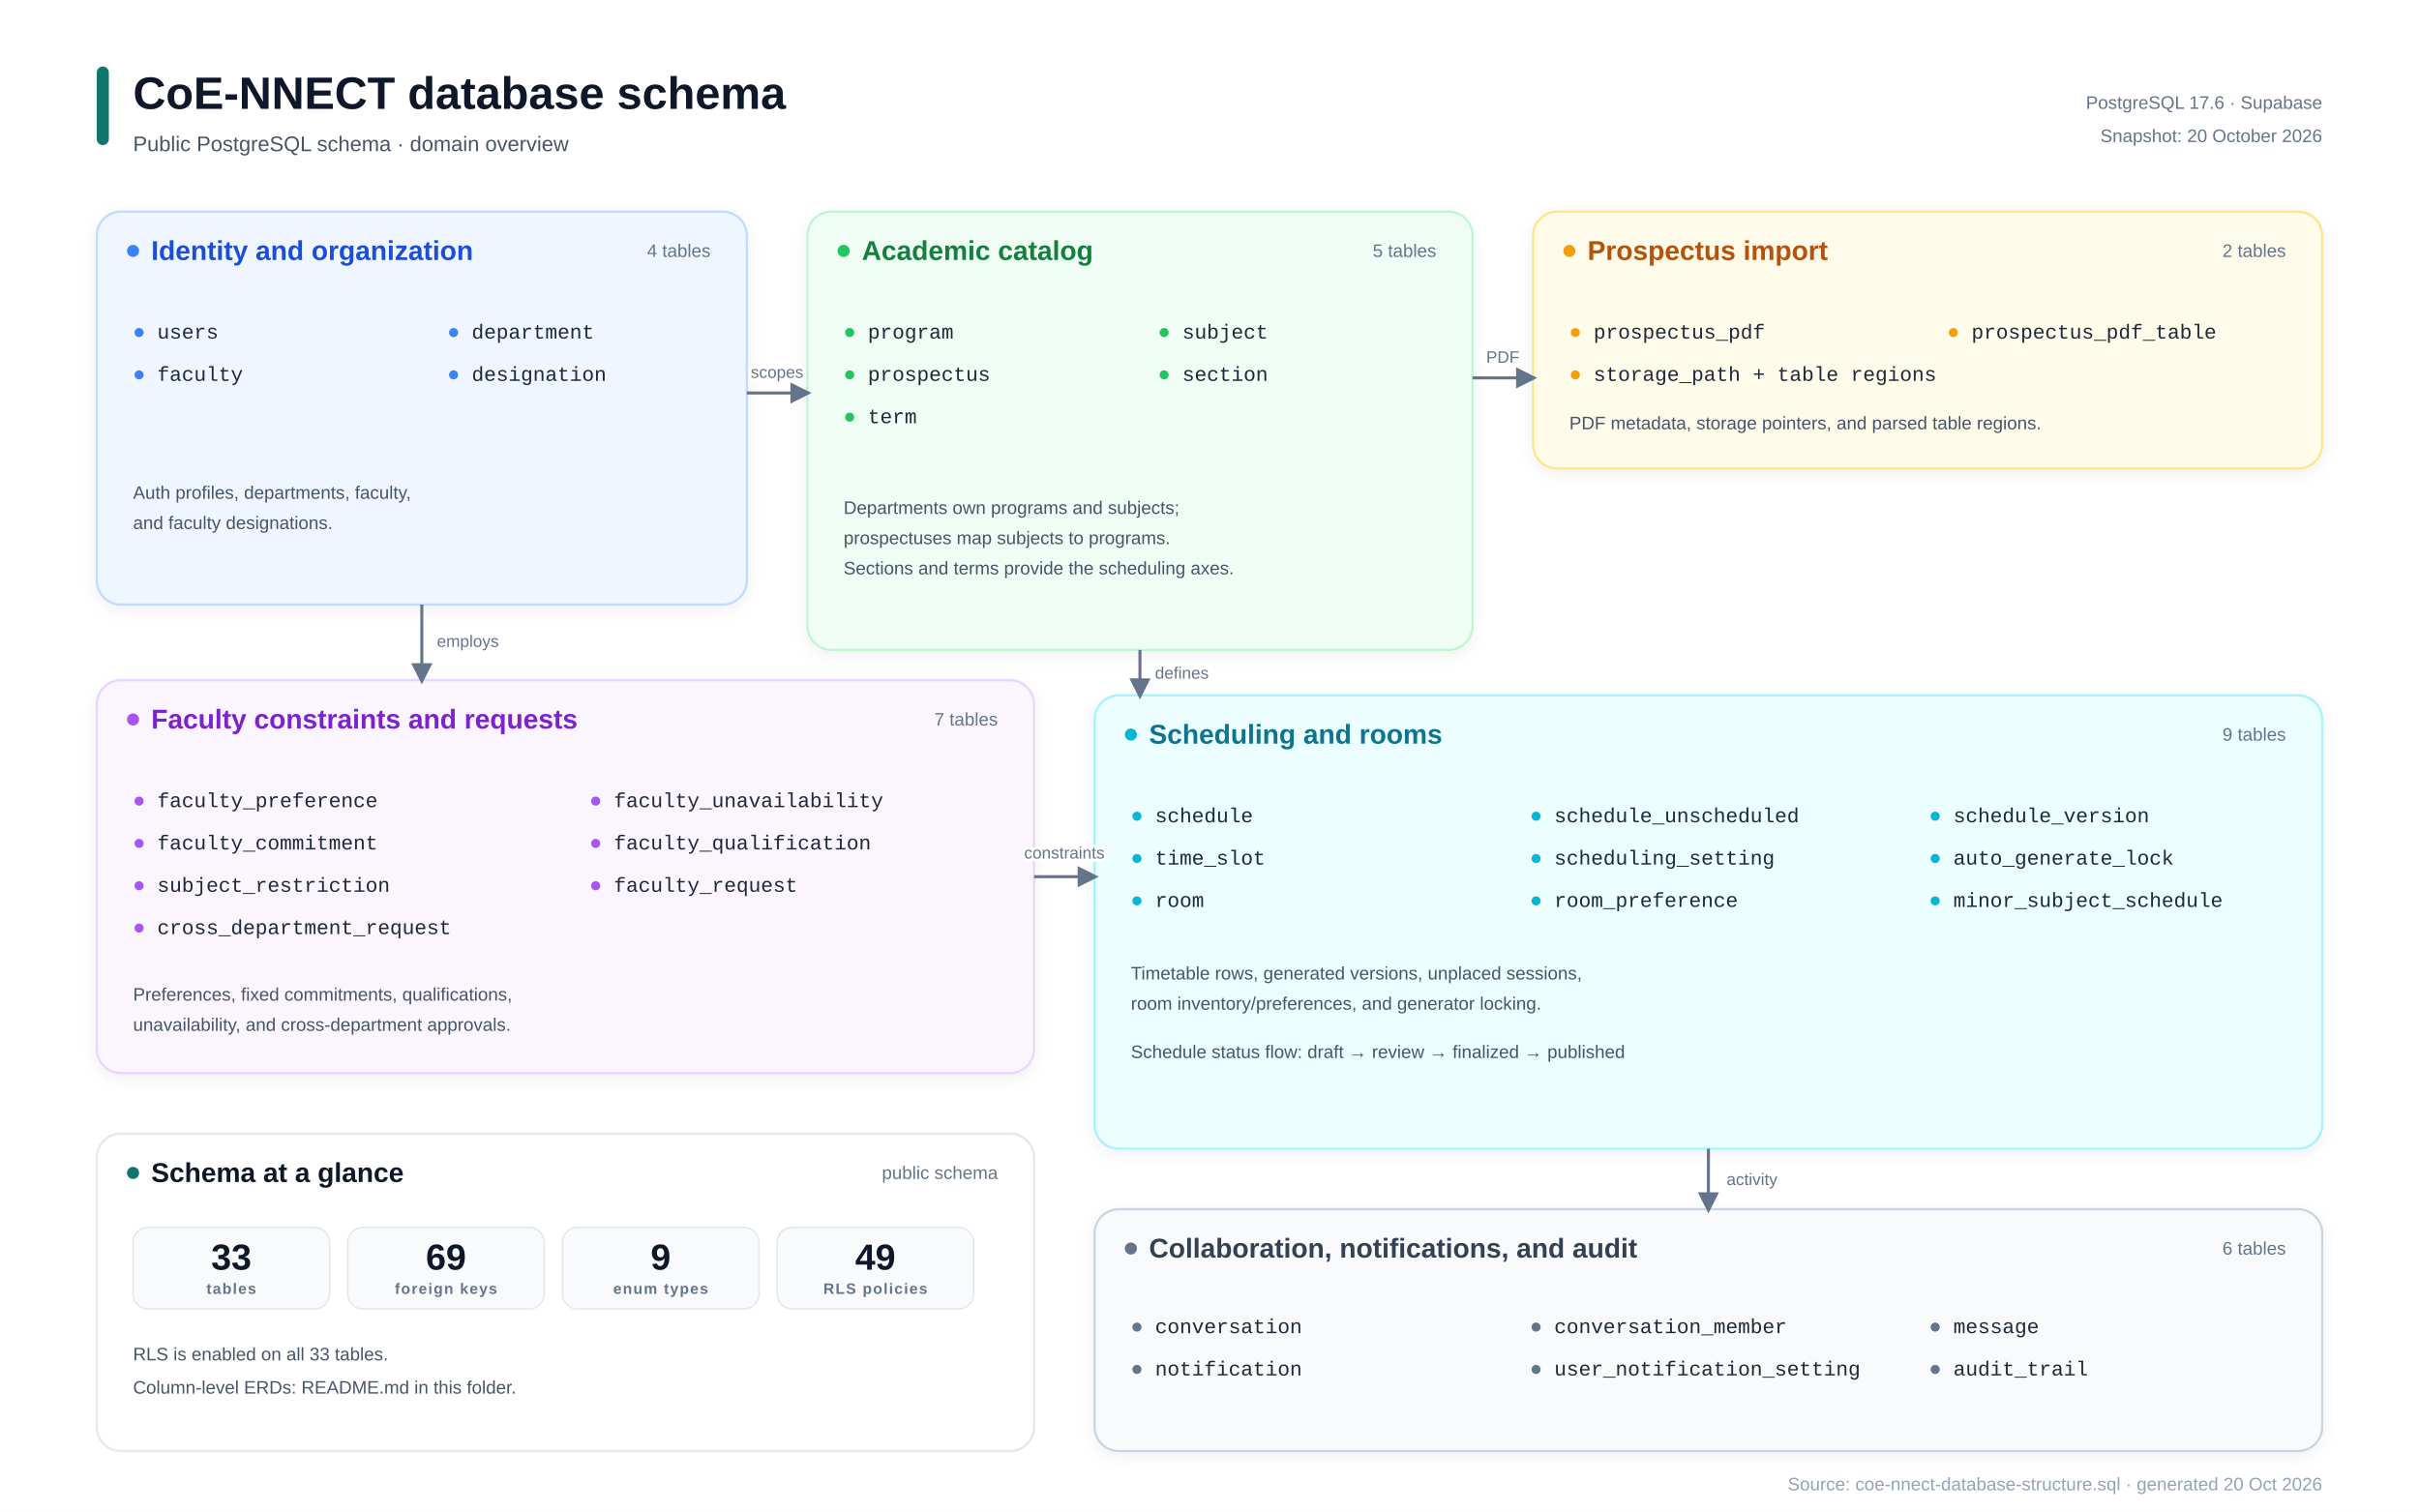
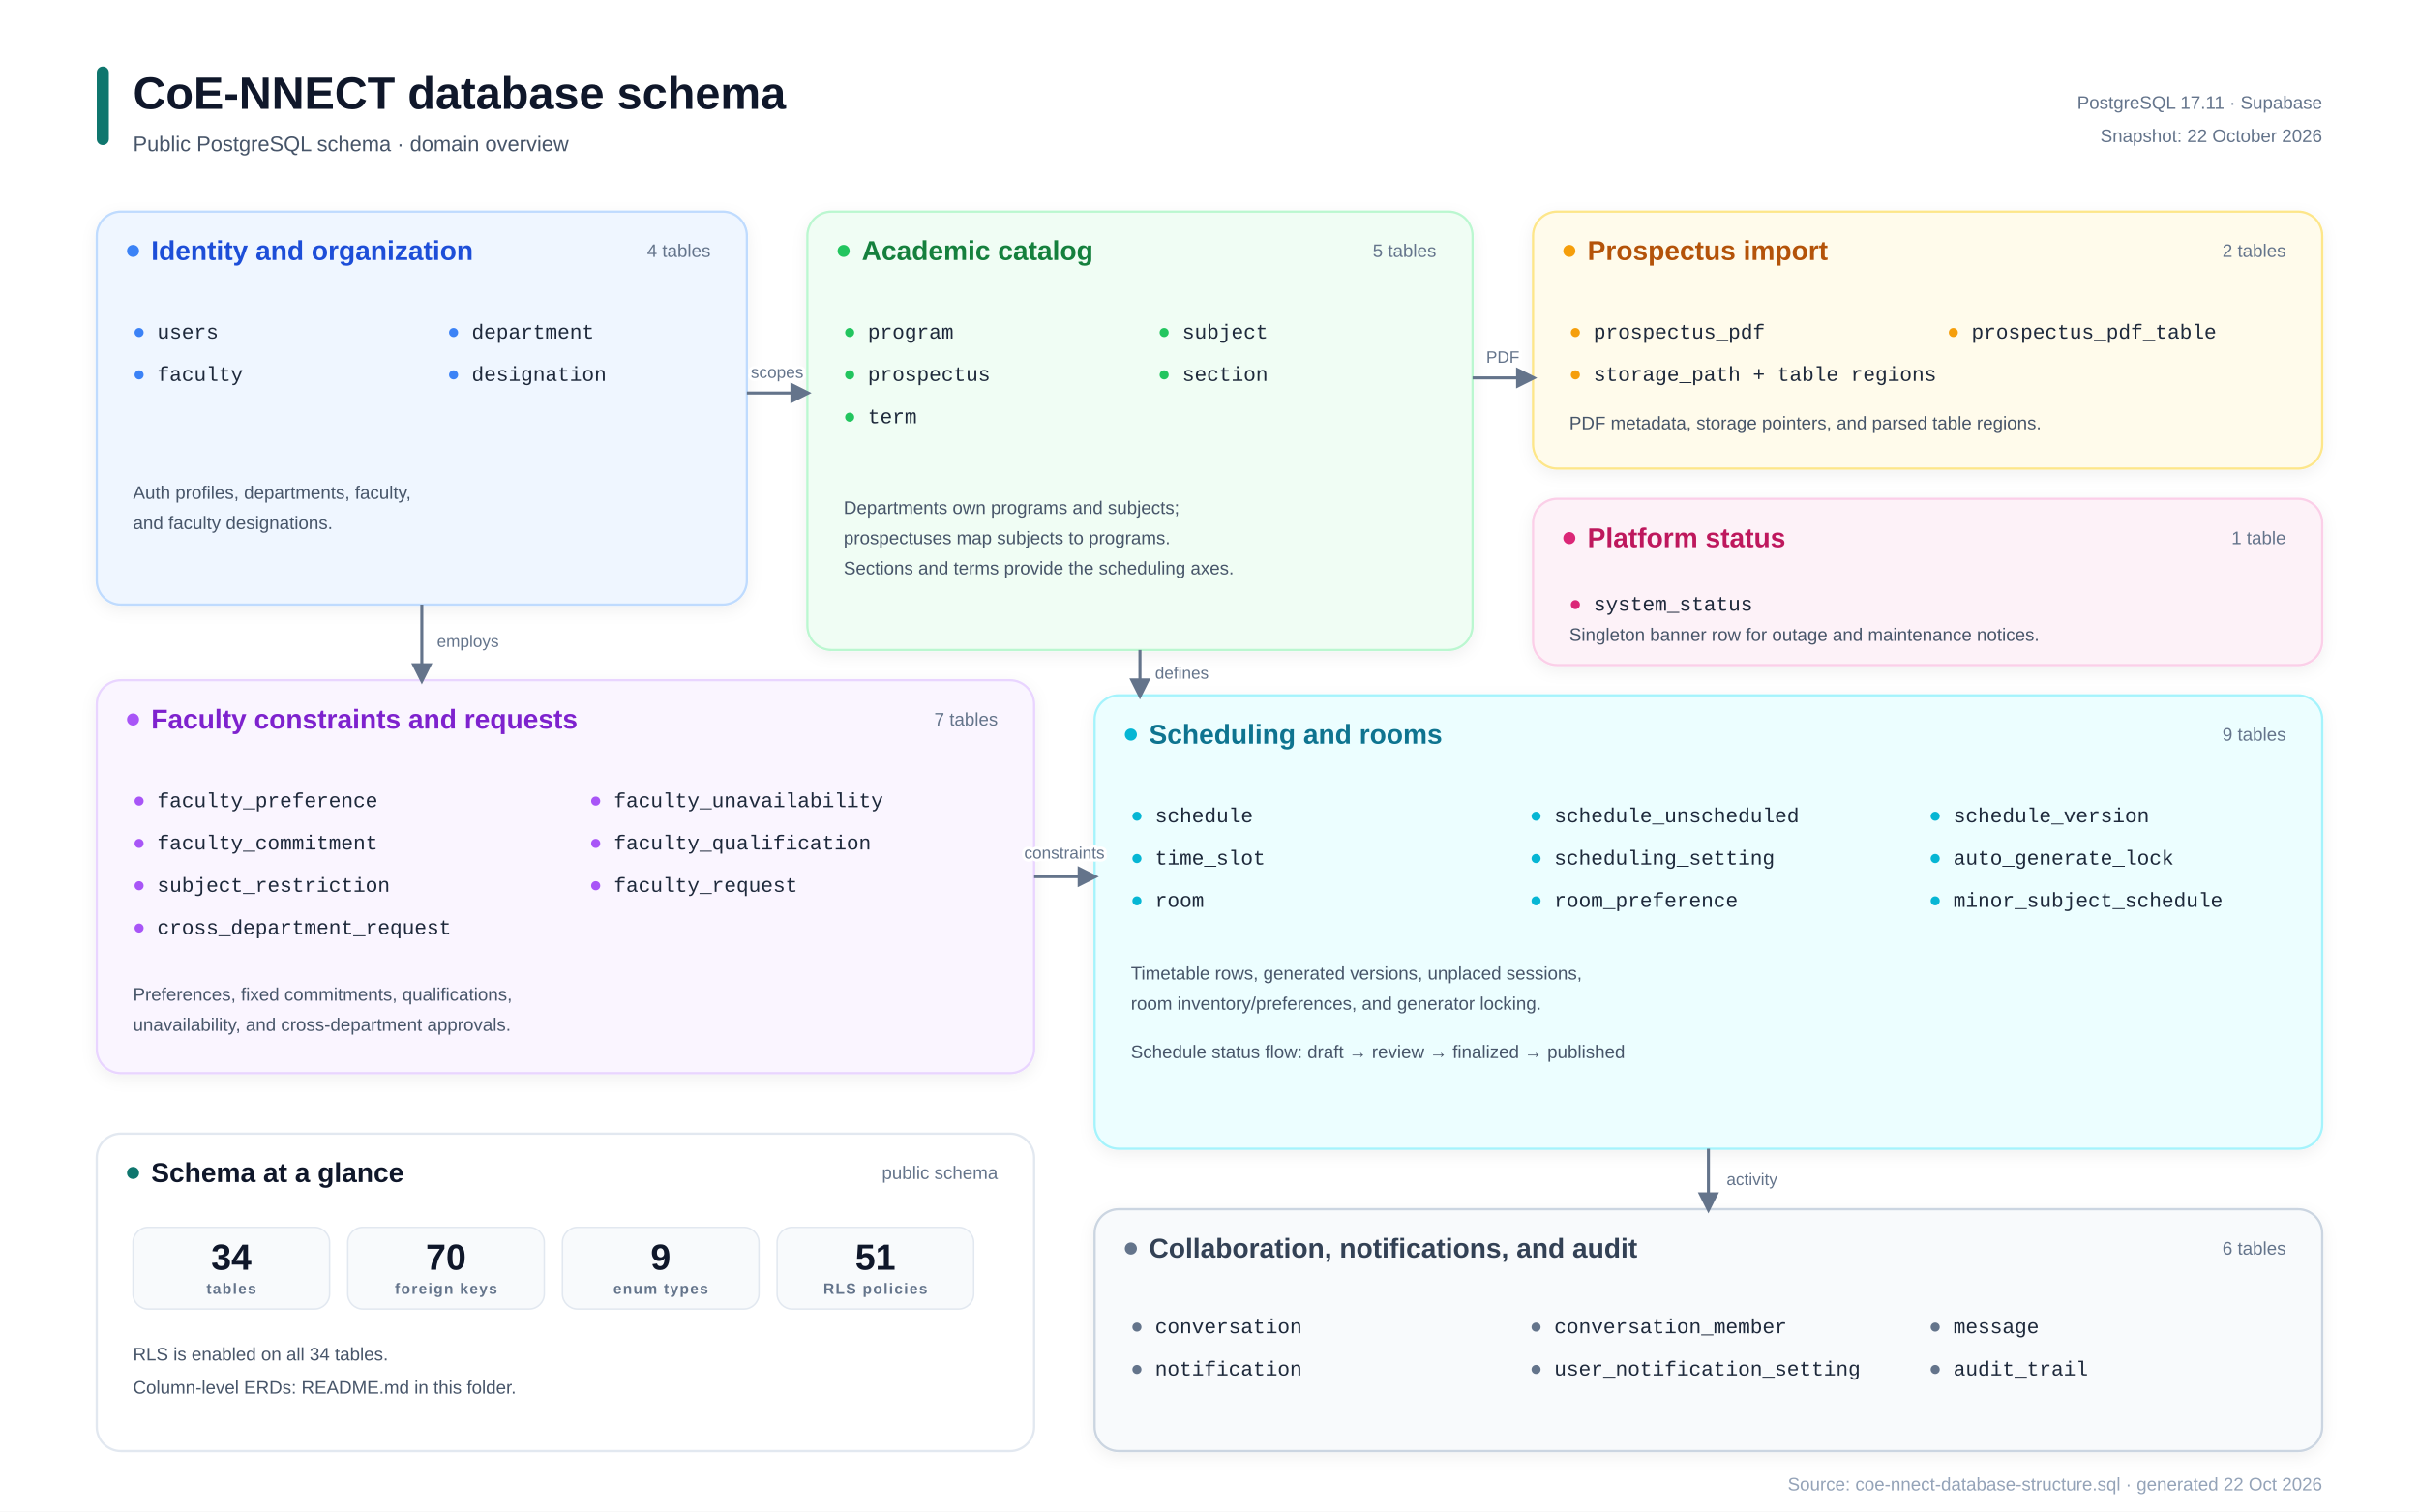
<svg xmlns="http://www.w3.org/2000/svg" width="1600" height="1000" viewBox="0 0 1600 1000" role="img" aria-labelledby="title desc">
  <defs>
    <marker id="arrow" viewBox="0 0 10 10" refX="8" refY="5" markerWidth="7" markerHeight="7" orient="auto-start-reverse">
      <path d="M 0 0 L 10 5 L 0 10 z" fill="#64748b" />
    </marker>
    <filter id="soft-shadow" x="-10%" y="-10%" width="120%" height="130%">
      <feDropShadow dx="0" dy="3" stdDeviation="5" flood-color="#0f172a" flood-opacity="0.06" />
    </filter>
    <style>
      .title { font-family: "Segoe UI", Arial, sans-serif; font-weight: 700; fill: #0f172a; }
      .subtitle { font-family: "Segoe UI", Arial, sans-serif; fill: #475569; }
      .panel-title { font-family: "Segoe UI", Arial, sans-serif; font-weight: 700; font-size: 18px; }
      .panel-meta { font-family: "Segoe UI", Arial, sans-serif; font-size: 12px; fill: #64748b; }
      .table-name { font-family: "Cascadia Code", "SFMono-Regular", Consolas, "Liberation Mono", monospace; font-size: 13.5px; fill: #1e293b; }
      .arrow-label { font-family: "Segoe UI", Arial, sans-serif; font-size: 11px; fill: #64748b; paint-order: stroke; stroke: #ffffff; stroke-width: 4px; stroke-linejoin: round; }
      .stat-number { font-family: "Segoe UI", Arial, sans-serif; font-weight: 700; font-size: 24px; fill: #0f172a; }
      .stat-label { font-family: "Segoe UI", Arial, sans-serif; font-weight: 600; font-size: 10px; letter-spacing: 0.08em; fill: #64748b; text-transform: uppercase; }
      .note { font-family: "Segoe UI", Arial, sans-serif; font-size: 12px; fill: #475569; }
      .footer { font-family: "Segoe UI", Arial, sans-serif; font-size: 12px; fill: #94a3b8; }
    </style>
  </defs>
  <rect width="1600" height="1000" fill="#ffffff" />
  <rect x="64" y="44" width="8" height="52" rx="4" fill="#0f766e" />
  <text x="88" y="72" class="title" font-size="30">CoE-NNECT database schema</text>
  <text x="88" y="100" class="subtitle" font-size="14">Public PostgreSQL schema · domain overview</text>
-   <text x="1536" y="72" text-anchor="end" class="panel-meta" font-size="13">PostgreSQL 17.6 · Supabase</text>
-   <text x="1536" y="94" text-anchor="end" class="panel-meta" font-size="12">Snapshot: 20 October 2026</text>
+   <text x="1536" y="72" text-anchor="end" class="panel-meta" font-size="13">PostgreSQL 17.11 · Supabase</text>
+   <text x="1536" y="94" text-anchor="end" class="panel-meta" font-size="12">Snapshot: 22 October 2026</text>
  <g filter="url(#soft-shadow)">
    <rect x="64" y="140" width="430" height="260" rx="16" fill="#eff6ff" stroke="#bfdbfe" stroke-width="1.5" />
  </g>
  <circle cx="88" cy="166" r="4" fill="#3b82f6" />
  <text x="100" y="172" class="panel-title" fill="#1d4ed8">Identity and organization</text>
  <text x="470" y="170" text-anchor="end" class="panel-meta">4 tables</text>
  <g>
    <circle cx="92" cy="220" r="3" fill="#3b82f6" />
    <text x="104" y="224" class="table-name">users</text>
    <circle cx="300" cy="220" r="3" fill="#3b82f6" />
    <text x="312" y="224" class="table-name">department</text>
    <circle cx="92" cy="248" r="3" fill="#3b82f6" />
    <text x="104" y="252" class="table-name">faculty</text>
    <circle cx="300" cy="248" r="3" fill="#3b82f6" />
    <text x="312" y="252" class="table-name">designation</text>
  </g>
  <text x="88" y="330" class="note">Auth profiles, departments, faculty,</text>
  <text x="88" y="350" class="note">and faculty designations.</text>
  <g filter="url(#soft-shadow)">
    <rect x="534" y="140" width="440" height="290" rx="16" fill="#f0fdf4" stroke="#bbf7d0" stroke-width="1.5" />
  </g>
  <circle cx="558" cy="166" r="4" fill="#22c55e" />
  <text x="570" y="172" class="panel-title" fill="#15803d">Academic catalog</text>
  <text x="950" y="170" text-anchor="end" class="panel-meta">5 tables</text>
  <g>
    <circle cx="562" cy="220" r="3" fill="#22c55e" />
    <text x="574" y="224" class="table-name">program</text>
    <circle cx="770" cy="220" r="3" fill="#22c55e" />
    <text x="782" y="224" class="table-name">subject</text>
    <circle cx="562" cy="248" r="3" fill="#22c55e" />
    <text x="574" y="252" class="table-name">prospectus</text>
    <circle cx="770" cy="248" r="3" fill="#22c55e" />
    <text x="782" y="252" class="table-name">section</text>
    <circle cx="562" cy="276" r="3" fill="#22c55e" />
    <text x="574" y="280" class="table-name">term</text>
  </g>
  <text x="558" y="340" class="note">Departments own programs and subjects;</text>
  <text x="558" y="360" class="note">prospectuses map subjects to programs.</text>
  <text x="558" y="380" class="note">Sections and terms provide the scheduling axes.</text>
  <g filter="url(#soft-shadow)">
    <rect x="1014" y="140" width="522" height="170" rx="16" fill="#fffbeb" stroke="#fde68a" stroke-width="1.5" />
  </g>
  <circle cx="1038" cy="166" r="4" fill="#f59e0b" />
  <text x="1050" y="172" class="panel-title" fill="#b45309">Prospectus import</text>
  <text x="1512" y="170" text-anchor="end" class="panel-meta">2 tables</text>
  <g>
    <circle cx="1042" cy="220" r="3" fill="#f59e0b" />
    <text x="1054" y="224" class="table-name">prospectus_pdf</text>
    <circle cx="1292" cy="220" r="3" fill="#f59e0b" />
    <text x="1304" y="224" class="table-name">prospectus_pdf_table</text>
    <circle cx="1042" cy="248" r="3" fill="#f59e0b" />
    <text x="1054" y="252" class="table-name">storage_path + table regions</text>
  </g>
  <text x="1038" y="284" class="note">PDF metadata, storage pointers, and parsed table regions.</text>
+   <g filter="url(#soft-shadow)">
+     <rect x="1014" y="330" width="522" height="110" rx="16" fill="#fdf2f8" stroke="#fbcfe8" stroke-width="1.5" />
+   </g>
+   <circle cx="1038" cy="356" r="4" fill="#db2777" />
+   <text x="1050" y="362" class="panel-title" fill="#be185d">Platform status</text>
+   <text x="1512" y="360" text-anchor="end" class="panel-meta">1 table</text>
+   <g>
+     <circle cx="1042" cy="400" r="3" fill="#db2777" />
+     <text x="1054" y="404" class="table-name">system_status</text>
+   </g>
+   <text x="1038" y="424" class="note">Singleton banner row for outage and maintenance notices.</text>
  <g filter="url(#soft-shadow)">
    <rect x="64" y="450" width="620" height="260" rx="16" fill="#faf5ff" stroke="#e9d5ff" stroke-width="1.5" />
  </g>
  <circle cx="88" cy="476" r="4" fill="#a855f7" />
  <text x="100" y="482" class="panel-title" fill="#7e22ce">Faculty constraints and requests</text>
  <text x="660" y="480" text-anchor="end" class="panel-meta">7 tables</text>
  <g>
    <circle cx="92" cy="530" r="3" fill="#a855f7" />
    <text x="104" y="534" class="table-name">faculty_preference</text>
    <circle cx="394" cy="530" r="3" fill="#a855f7" />
    <text x="406" y="534" class="table-name">faculty_unavailability</text>
    <circle cx="92" cy="558" r="3" fill="#a855f7" />
    <text x="104" y="562" class="table-name">faculty_commitment</text>
    <circle cx="394" cy="558" r="3" fill="#a855f7" />
    <text x="406" y="562" class="table-name">faculty_qualification</text>
    <circle cx="92" cy="586" r="3" fill="#a855f7" />
    <text x="104" y="590" class="table-name">subject_restriction</text>
    <circle cx="394" cy="586" r="3" fill="#a855f7" />
    <text x="406" y="590" class="table-name">faculty_request</text>
    <circle cx="92" cy="614" r="3" fill="#a855f7" />
    <text x="104" y="618" class="table-name">cross_department_request</text>
  </g>
  <text x="88" y="662" class="note">Preferences, fixed commitments, qualifications,</text>
  <text x="88" y="682" class="note">unavailability, and cross-department approvals.</text>
  <g filter="url(#soft-shadow)">
    <rect x="724" y="460" width="812" height="300" rx="16" fill="#ecfeff" stroke="#a5f3fc" stroke-width="1.5" />
  </g>
  <circle cx="748" cy="486" r="4" fill="#06b6d4" />
  <text x="760" y="492" class="panel-title" fill="#0e7490">Scheduling and rooms</text>
  <text x="1512" y="490" text-anchor="end" class="panel-meta">9 tables</text>
  <g>
    <circle cx="752" cy="540" r="3" fill="#06b6d4" />
    <text x="764" y="544" class="table-name">schedule</text>
    <circle cx="1016" cy="540" r="3" fill="#06b6d4" />
    <text x="1028" y="544" class="table-name">schedule_unscheduled</text>
    <circle cx="1280" cy="540" r="3" fill="#06b6d4" />
    <text x="1292" y="544" class="table-name">schedule_version</text>
    <circle cx="752" cy="568" r="3" fill="#06b6d4" />
    <text x="764" y="572" class="table-name">time_slot</text>
    <circle cx="1016" cy="568" r="3" fill="#06b6d4" />
    <text x="1028" y="572" class="table-name">scheduling_setting</text>
    <circle cx="1280" cy="568" r="3" fill="#06b6d4" />
    <text x="1292" y="572" class="table-name">auto_generate_lock</text>
    <circle cx="752" cy="596" r="3" fill="#06b6d4" />
    <text x="764" y="600" class="table-name">room</text>
    <circle cx="1016" cy="596" r="3" fill="#06b6d4" />
    <text x="1028" y="600" class="table-name">room_preference</text>
    <circle cx="1280" cy="596" r="3" fill="#06b6d4" />
    <text x="1292" y="600" class="table-name">minor_subject_schedule</text>
  </g>
  <text x="748" y="648" class="note">Timetable rows, generated versions, unplaced sessions,</text>
  <text x="748" y="668" class="note">room inventory/preferences, and generator locking.</text>
  <text x="748" y="700" class="note">Schedule status flow: draft → review → finalized → published</text>
  <g filter="url(#soft-shadow)">
    <rect x="724" y="800" width="812" height="160" rx="16" fill="#f8fafc" stroke="#cbd5e1" stroke-width="1.5" />
  </g>
  <circle cx="748" cy="826" r="4" fill="#64748b" />
  <text x="760" y="832" class="panel-title" fill="#334155">Collaboration, notifications, and audit</text>
  <text x="1512" y="830" text-anchor="end" class="panel-meta">6 tables</text>
  <g>
    <circle cx="752" cy="878" r="3" fill="#64748b" />
    <text x="764" y="882" class="table-name">conversation</text>
    <circle cx="1016" cy="878" r="3" fill="#64748b" />
    <text x="1028" y="882" class="table-name">conversation_member</text>
    <circle cx="1280" cy="878" r="3" fill="#64748b" />
    <text x="1292" y="882" class="table-name">message</text>
    <circle cx="752" cy="906" r="3" fill="#64748b" />
    <text x="764" y="910" class="table-name">notification</text>
    <circle cx="1016" cy="906" r="3" fill="#64748b" />
    <text x="1028" y="910" class="table-name">user_notification_setting</text>
    <circle cx="1280" cy="906" r="3" fill="#64748b" />
    <text x="1292" y="910" class="table-name">audit_trail</text>
  </g>
  <rect x="64" y="750" width="620" height="210" rx="16" fill="#ffffff" stroke="#e2e8f0" stroke-width="1.5" />
  <circle cx="88" cy="776" r="4" fill="#0f766e" />
  <text x="100" y="782" class="panel-title" fill="#0f172a">Schema at a glance</text>
  <text x="660" y="780" text-anchor="end" class="panel-meta">public schema</text>
  <g>
    <rect x="88" y="812" width="130" height="54" rx="10" fill="#f8fafc" stroke="#e2e8f0" />
-     <text x="153" y="840" text-anchor="middle" class="stat-number">33</text>
+     <text x="153" y="840" text-anchor="middle" class="stat-number">34</text>
    <text x="153" y="856" text-anchor="middle" class="stat-label">tables</text>
    <rect x="230" y="812" width="130" height="54" rx="10" fill="#f8fafc" stroke="#e2e8f0" />
-     <text x="295" y="840" text-anchor="middle" class="stat-number">69</text>
+     <text x="295" y="840" text-anchor="middle" class="stat-number">70</text>
    <text x="295" y="856" text-anchor="middle" class="stat-label">foreign keys</text>
    <rect x="372" y="812" width="130" height="54" rx="10" fill="#f8fafc" stroke="#e2e8f0" />
    <text x="437" y="840" text-anchor="middle" class="stat-number">9</text>
    <text x="437" y="856" text-anchor="middle" class="stat-label">enum types</text>
    <rect x="514" y="812" width="130" height="54" rx="10" fill="#f8fafc" stroke="#e2e8f0" />
-     <text x="579" y="840" text-anchor="middle" class="stat-number">49</text>
+     <text x="579" y="840" text-anchor="middle" class="stat-number">51</text>
    <text x="579" y="856" text-anchor="middle" class="stat-label">RLS policies</text>
  </g>
-   <text x="88" y="900" class="note">RLS is enabled on all 33 tables.</text>
+   <text x="88" y="900" class="note">RLS is enabled on all 34 tables.</text>
  <text x="88" y="922" class="note">Column-level ERDs: README.md in this folder.</text>
  <path d="M 494 260 L 534 260" fill="none" stroke="#64748b" stroke-width="2" marker-end="url(#arrow)" />
  <text x="514" y="250" text-anchor="middle" class="arrow-label">scopes</text>
  <path d="M 974 250 L 1014 250" fill="none" stroke="#64748b" stroke-width="2" marker-end="url(#arrow)" />
  <text x="994" y="240" text-anchor="middle" class="arrow-label">PDF</text>
  <path d="M 279 400 L 279 450" fill="none" stroke="#64748b" stroke-width="2" marker-end="url(#arrow)" />
  <text x="289" y="428" class="arrow-label">employs</text>
  <path d="M 754 430 L 754 460" fill="none" stroke="#64748b" stroke-width="2" marker-end="url(#arrow)" />
  <text x="764" y="449" class="arrow-label">defines</text>
  <path d="M 684 580 L 724 580" fill="none" stroke="#64748b" stroke-width="2" marker-end="url(#arrow)" />
  <text x="704" y="568" text-anchor="middle" class="arrow-label">constraints</text>
  <path d="M 1130 760 L 1130 800" fill="none" stroke="#64748b" stroke-width="2" marker-end="url(#arrow)" />
  <text x="1142" y="784" class="arrow-label">activity</text>
-   <text x="1536" y="986" text-anchor="end" class="footer">Source: coe-nnect-database-structure.sql · generated 20 Oct 2026</text>
+   <text x="1536" y="986" text-anchor="end" class="footer">Source: coe-nnect-database-structure.sql · generated 22 Oct 2026</text>
</svg>
